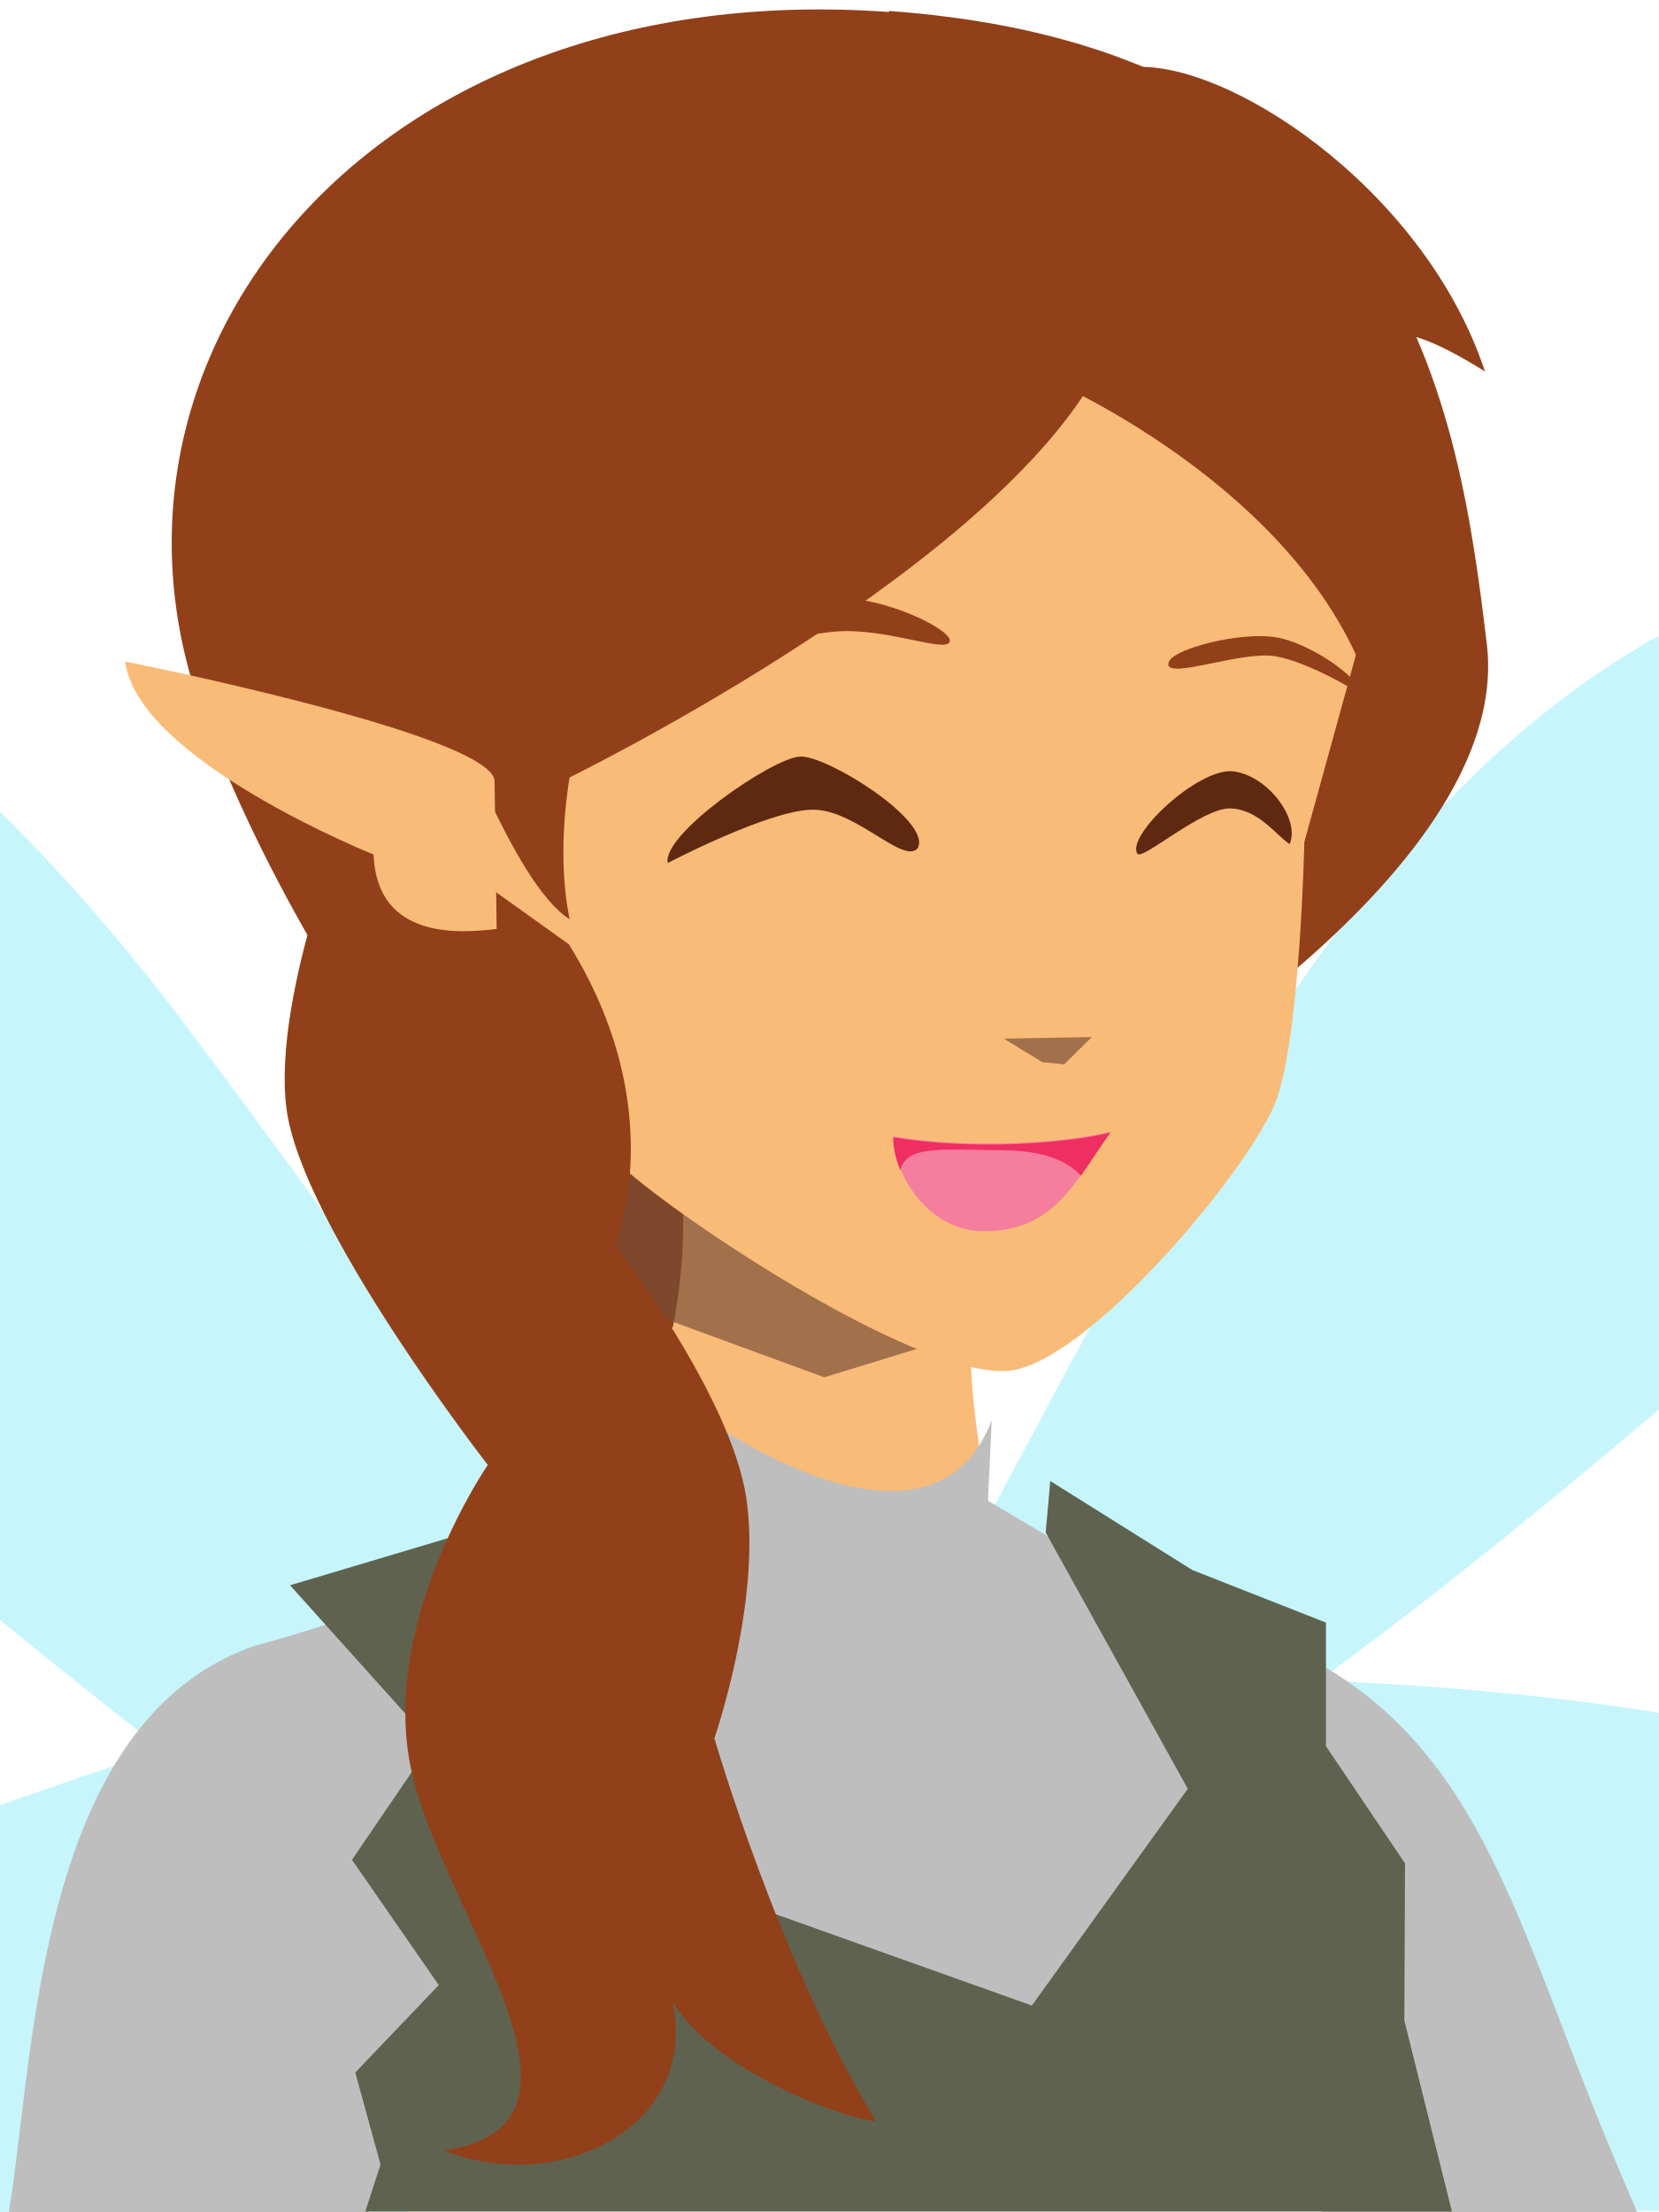
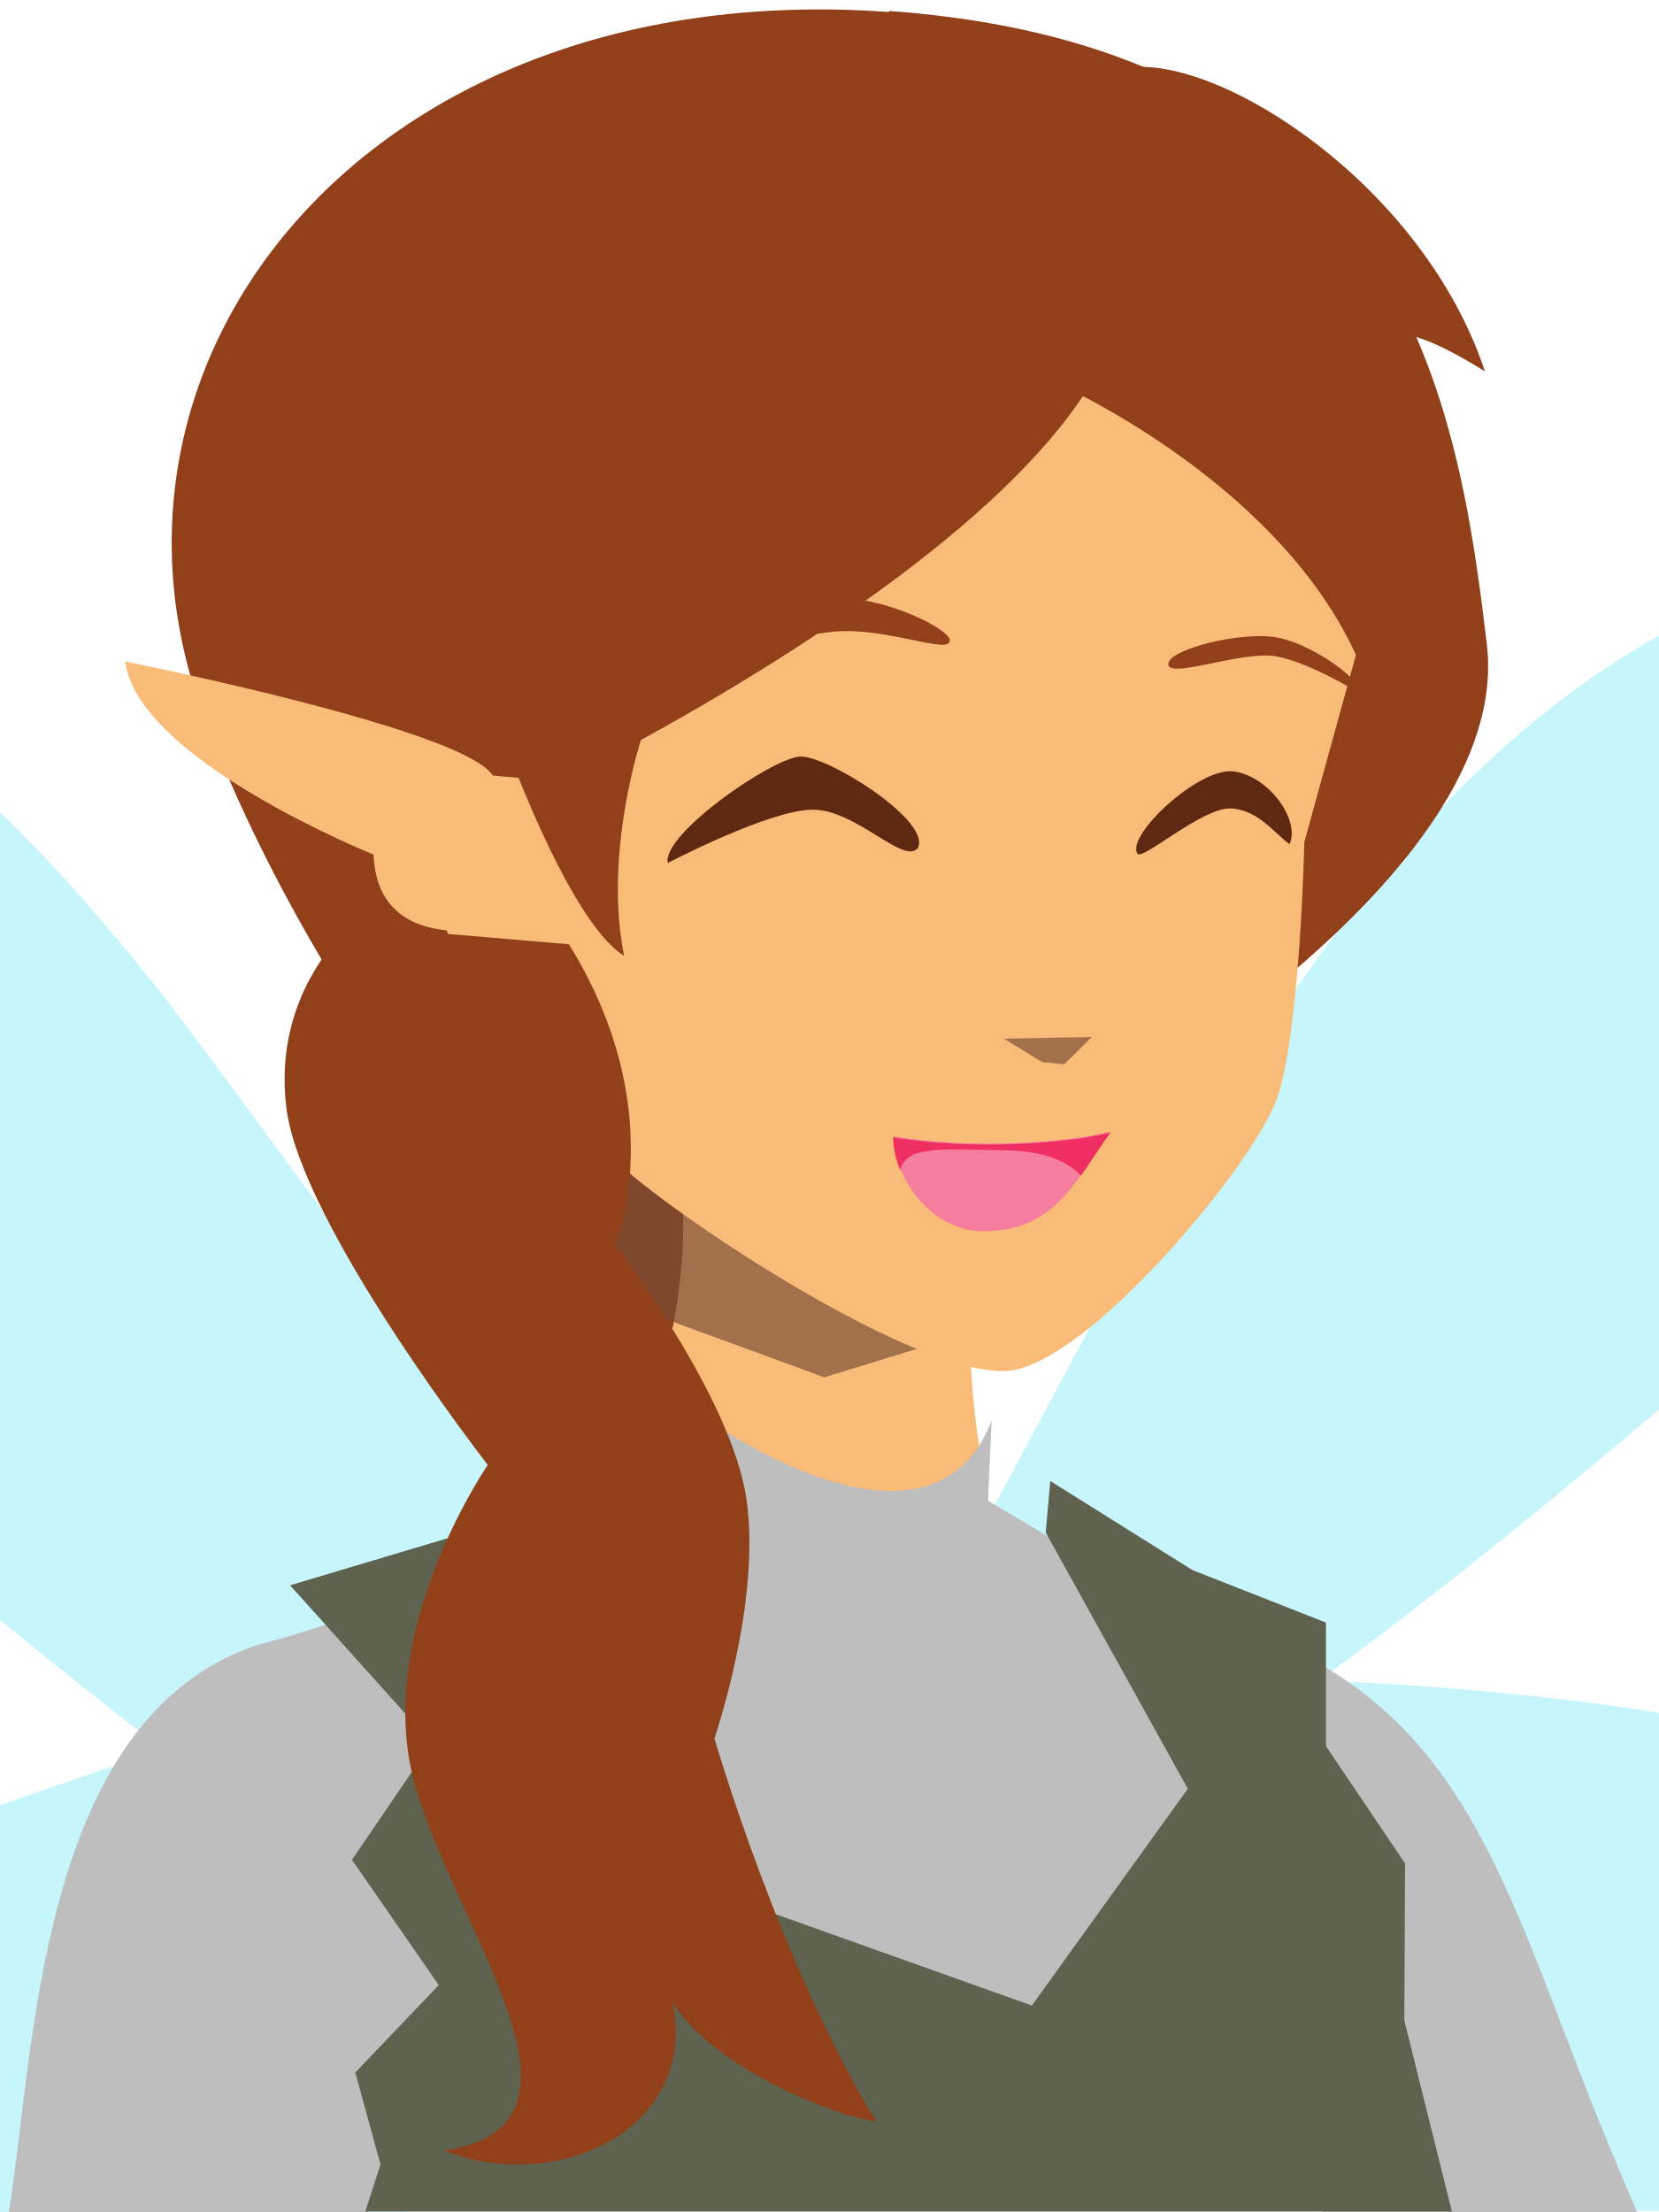
- <svg xmlns="http://www.w3.org/2000/svg" width="600" height="800" version="1.1" viewBox="0 0 159 212">
-   <g fill="none" stroke-linecap="round" stroke-linejoin="round">
-     <circle r="0" stroke="#c53822" stroke-width="2.26" style="paint-order:stroke markers fill" />
-     <g stroke="#924019">
-       <circle r="0" stroke-width="1.29" style="paint-order:stroke markers fill" />
-       <circle transform="scale(1,-1)" r="0" stroke-width="3.6" style="paint-order:stroke markers fill" />
-       <circle transform="scale(1,-1)" r="0" stroke-width="3.6" style="paint-order:stroke markers fill" />
+ <svg xmlns="http://www.w3.org/2000/svg" width="600" height="800" version="1.1" viewBox="0 0 159 212" id="svg1099">
+   <defs id="defs1103" />
+   <g fill="none" stroke-linecap="round" stroke-linejoin="round" id="g1045">
+     <circle r="0" stroke="#c53822" stroke-width="2.26" style="paint-order:stroke markers fill" id="circle1031" />
+     <g stroke="#924019" id="g1039">
+       <circle r="0" stroke-width="1.29" style="paint-order:stroke markers fill" id="circle1033" />
+       <circle transform="scale(1,-1)" r="0" stroke-width="3.6" style="paint-order:stroke markers fill" id="circle1035" />
+       <circle transform="scale(1,-1)" r="0" stroke-width="3.6" style="paint-order:stroke markers fill" id="circle1037" />
    </g>
-     <circle transform="scale(1,-1)" r="0" stroke="#4d4320" stroke-width="4.38" style="paint-order:stroke markers fill" />
-     <circle transform="scale(1,-1)" r="0" stroke="#4d4320" stroke-width="3.52" style="paint-order:stroke markers fill" />
+     <circle transform="scale(1,-1)" r="0" stroke="#4d4320" stroke-width="4.38" style="paint-order:stroke markers fill" id="circle1041" />
+     <circle transform="scale(1,-1)" r="0" stroke="#4d4320" stroke-width="3.52" style="paint-order:stroke markers fill" id="circle1043" />
  </g>
-   <path transform="matrix(.265 0 0 .265 0 -.0167)" d="m600 230c-38.2 21.1-80.5 56.9-123 116-67.1 93-109 189-140 238l21.3 13.8 71.2 41.6c39.1-23.2 93.7-64.5 171-130v-280z" fill="#78ebf9" fill-opacity=".418" stroke-width="1.27" />
-   <path d="m85.2 1.05c49.7 3.6 54.6 38.2 57.3 60.7 2.66 22.4-38.5 45.4-38.5 45.4l-44.1 22.4s-27.3-26.2-40.3-60.7c-13.1-34.6 15.9-71.3 65.6-67.7z" fill="#924019" />
-   <g fill="#78ebf9" fill-opacity=".418" stroke-width="1.27">
-     <path transform="matrix(.265 0 0 .265 0 -.0167)" d="m0 294v292c56.5 45.9 101 80.4 135 100l42.2-36.3 59.6-47.3c-42.9-54.6-96.4-134-170-232-22.9-30.3-45.3-55.7-67-76.9z" />
-     <path transform="matrix(.265 0 0 .265 0 -.0167)" d="m251 568c-61 22.9-146 48.2-251 84.9v148h146c69.7-45.7 122-81.5 154-110l-21.9-51.2-27.2-71.1z" />
-     <path transform="matrix(.265 0 0 .265 0 -.0167)" d="m314 604-2.44 25.3-4.02 82.4c37.2 23.1 96.4 51.3 185 87.9h108v-180c-3.28-0.539-6.6-1.06-9.97-1.56-113-16.6-218-9.6-276-14.6z" />
+   <path transform="matrix(.265 0 0 .265 0 -.0167)" d="m600 230c-38.2 21.1-80.5 56.9-123 116-67.1 93-109 189-140 238l21.3 13.8 71.2 41.6c39.1-23.2 93.7-64.5 171-130v-280z" fill="#78ebf9" fill-opacity=".418" stroke-width="1.27" id="path1047" />
+   <path d="m85.2 1.05c49.7 3.6 54.6 38.2 57.3 60.7 2.66 22.4-38.5 45.4-38.5 45.4l-44.1 22.4s-27.3-26.2-40.3-60.7c-13.1-34.6 15.9-71.3 65.6-67.7z" fill="#924019" id="path1049" />
+   <g fill="#78ebf9" fill-opacity=".418" stroke-width="1.27" id="g1057">
+     <path transform="matrix(.265 0 0 .265 0 -.0167)" d="m0 294v292c56.5 45.9 101 80.4 135 100l42.2-36.3 59.6-47.3c-42.9-54.6-96.4-134-170-232-22.9-30.3-45.3-55.7-67-76.9z" id="path1051" />
+     <path transform="matrix(.265 0 0 .265 0 -.0167)" d="m251 568c-61 22.9-146 48.2-251 84.9v148h146c69.7-45.7 122-81.5 154-110l-21.9-51.2-27.2-71.1z" id="path1053" />
+     <path transform="matrix(.265 0 0 .265 0 -.0167)" d="m314 604-2.44 25.3-4.02 82.4c37.2 23.1 96.4 51.3 185 87.9h108v-180c-3.28-0.539-6.6-1.06-9.97-1.56-113-16.6-218-9.6-276-14.6z" id="path1055" />
  </g>
-   <g>
-     <path d="m63.3 104c5.06 13.6 0.128 30.3-2.82 35l34.8 7.74s-2.94-13.9-2.09-19.5z" fill="#f9bb78" />
-     <path transform="matrix(.265 0 0 .265 0 -.0167)" d="m229 492s1.65 17.9-26.3 50.2c-28 32.3-110 52.9-110 52.9-79.5 26.9-80.2 149-89.5 205h130c9.88-31.2 20.9-52.8 33.1-51.8l289 24.2c6.91 1.72 14.6 12 22.8 27.6h114c-7.97-18.5-14.7-34.8-19.1-46.3-34.1-87.3-50.6-150-150-172l-65.7-39 1.36-29c-20.8 54.2-96 9.74-130-21.2z" fill="#bebebe" />
-     <path transform="matrix(.265 0 0 .265 0 -.0167)" d="m194 524-30.8 32-58.3 17.4 51.2 57-28.8 42.3 31.4 45.3-30.2 31.6 9.12 33.3-5.52 17h393l-17.2-69.1 0.256-56.8-28.6-42.4v-44.7l-48.3-19-51.4-32.2-1.67 18.6 51.4 92.7-56.4 78.4-159-56.7-20.1-145z" fill="#5f624e" />
+   <g id="g1065">
+     <path d="m63.3 104c5.06 13.6 0.128 30.3-2.82 35l34.8 7.74s-2.94-13.9-2.09-19.5z" fill="#f9bb78" id="path1059" />
+     <path transform="matrix(.265 0 0 .265 0 -.0167)" d="m229 492s1.65 17.9-26.3 50.2c-28 32.3-110 52.9-110 52.9-79.5 26.9-80.2 149-89.5 205h130c9.88-31.2 20.9-52.8 33.1-51.8l289 24.2c6.91 1.72 14.6 12 22.8 27.6h114c-7.97-18.5-14.7-34.8-19.1-46.3-34.1-87.3-50.6-150-150-172l-65.7-39 1.36-29c-20.8 54.2-96 9.74-130-21.2z" fill="#bebebe" id="path1061" />
+     <path transform="matrix(.265 0 0 .265 0 -.0167)" d="m194 524-30.8 32-58.3 17.4 51.2 57-28.8 42.3 31.4 45.3-30.2 31.6 9.12 33.3-5.52 17h393l-17.2-69.1 0.256-56.8-28.6-42.4v-44.7l-48.3-19-51.4-32.2-1.67 18.6 51.4 92.7-56.4 78.4-159-56.7-20.1-145z" fill="#5f624e" id="path1063" />
  </g>
-   <path d="m79 132 14.6-4.48-40.3-19.7 6.11 17z" fill="#764a35" fill-opacity=".662" />
-   <path d="m130 62.6-4.99 18.1s-0.391 18.2-2.63 24.6c-2.24 6.38-18.4 25.8-26 26.1-9.2 0.35-32.5-15.4-37.2-20-17.3-13.2-18.4-28.9-22.8-48.7 0 0 1.79-46.7 49.6-49.3 47.8-2.52 44 49.2 44 49.2z" fill="#f9bb78" />
-   <path d="m63.2 64.3c1.52-1.25 11.3-6.73 16.4-7 5.17-0.264 12 3.24 11.4 4.23-0.418 1.05-6.17-1.41-11-0.998-4.87 0.411-16.8 3.76-16.8 3.76z" fill="#924019" />
-   <path d="m102 102 2.64-2.61-8.42 0.157 3.67 2.25z" fill="#764a35" fill-opacity=".662" />
-   <g fill="#924019">
-     <path d="m101 36.6s29 12.6 31.6 35.5c1.84-5.63-2.87-28.4-2.28-34.3 0.593-5.85 2.03-8.43 12-2.2-5.93-17.9-25.5-30.4-34.3-29.1z" />
-     <path d="m112 63.7c-0.374-1.37 7.16-3.36 10.7-2.54 3.59 0.823 8.12 4.33 7.5 5.22 0 0-4.7-2.92-7.94-3.48-3.23-0.553-10.1 2.17-10.3 0.79z" />
-     <path d="m105 36c-11.1 19.5-51.2 38.9-51.2 38.9l-22.6-1.95 10.7-51.7 58.6-13.2 19.2 16.8z" />
+   <path d="m79 132 14.6-4.48-40.3-19.7 6.11 17z" fill="#764a35" fill-opacity=".662" id="path1067" />
+   <path d="m130 62.6-4.99 18.1s-0.391 18.2-2.63 24.6c-2.24 6.38-18.4 25.8-26 26.1-9.2 0.35-32.5-15.4-37.2-20-17.3-13.2-18.4-28.9-22.8-48.7 0 0 1.79-46.7 49.6-49.3 47.8-2.52 44 49.2 44 49.2z" fill="#f9bb78" id="path1069" />
+   <path d="m63.2 64.3c1.52-1.25 11.3-6.73 16.4-7 5.17-0.264 12 3.24 11.4 4.23-0.418 1.05-6.17-1.41-11-0.998-4.87 0.411-16.8 3.76-16.8 3.76z" fill="#924019" id="path1071" />
+   <path d="m102 102 2.64-2.61-8.42 0.157 3.67 2.25z" fill="#764a35" fill-opacity=".662" id="path1073" />
+   <g fill="#924019" id="g1081">
+     <path d="m101 36.6s29 12.6 31.6 35.5c1.84-5.63-2.87-28.4-2.28-34.3 0.593-5.85 2.03-8.43 12-2.2-5.93-17.9-25.5-30.4-34.3-29.1z" id="path1075" />
+     <path d="m112 63.7c-0.374-1.37 7.16-3.36 10.7-2.54 3.59 0.823 8.12 4.33 7.5 5.22 0 0-4.7-2.92-7.94-3.48-3.23-0.553-10.1 2.17-10.3 0.79z" id="path1077" />
+     <path d="m105 36c-11.1 19.5-51.2 38.9-51.2 38.9l-22.6-1.95 10.7-51.7 58.6-13.2 19.2 16.8z" id="path1079" />
  </g>
-   <g>
-     <path d="m88 81.2c1.13-2.63-8.71-8.79-11.3-8.69-2.64 0.093-13.3 7.45-12.7 10.2 0 0 9.57-5.02 13.8-5.11 4.21-0.096 8.88 5.43 10.2 3.64z" fill="#5e2910" />
-     <path d="m109 81.8c0.368 0.801 6.24-4.43 8.94-4.32 2.7 0.113 4.29 2.51 5.66 3.42 1.03-2.38-2.07-6.55-5.38-6.97-3.31-0.415-10.3 6.13-9.22 7.87z" fill="#5e2910" />
-     <path d="m56.3 67.1s-3.72 11-1.71 21c-5.49-3.44-11.8-21.5-11.8-21.5z" fill="#924019" />
-     <path d="m34.1 75.9s-8.06 19.1-6.65 30.3c1.4 11.2 19.3 34.2 19.3 34.2s-10 14.5-7.5 28.4c2.52 13.9 20.5 34.8 3.32 37.3 10.7 4.32 24.4-2.02 21.9-14.2 3.91 6.31 15.6 11 19.5 11.4-9.22-15-15.5-36.7-15.5-36.7s4.53-13.1 3.06-23c-1.47-9.89-12.6-24.3-12.6-24.3s5.52-12.8-4.41-28.8z" fill="#924019" />
-     <path d="m47.4 74.8c-0.535-4.46-35.4-11.4-35.4-11.4 1.18 9.43 23.8 18.5 23.8 18.5 0.334 8.27 8.43 7.53 11.8 7.13z" fill="#f9bb78" />
-     <path d="m94.3 118c-5.16 0.03-8.64-5.24-8.66-9.09 7.41 1.26 16.6 0.61 20.8-0.451-3.44 4.8-5.32 9.5-12.1 9.54z" fill="#f57d9d" style="paint-order:stroke markers fill" />
-     <path d="m85.6 109c0.006 0.991 0.241 2.08 0.676 3.14 0.655-2.32 3.46-2 10.2-1.89 3.78 0.063 5.95 1.15 7.12 2.43 0.917-1.29 1.8-2.71 2.83-4.13-4.14 1.06-13.4 1.71-20.8 0.451z" fill="#ef2e61" style="paint-order:stroke markers fill" />
-   </g>
+   <path d="m 88,81.2 c 1.13,-2.63 -8.71,-8.79 -11.3,-8.69 -2.64,0.093 -13.3,7.45 -12.7,10.2 0,0 9.57,-5.02 13.8,-5.11 4.21,-0.096 8.88,5.43 10.2,3.64 z" fill="#5e2910" id="path1083" />
+   <path d="m 109,81.8 c 0.368,0.801 6.24,-4.43 8.94,-4.32 2.7,0.113 4.29,2.51 5.66,3.42 1.03,-2.38 -2.07,-6.55 -5.38,-6.97 -3.31,-0.415 -10.3,6.13 -9.22,7.87 z" fill="#5e2910" id="path1085" />
+   <path d="m 61.524,70.613 c 0,0 -3.72,11 -1.71,21 -5.49,-3.44 -11.8,-21.5 -11.8,-21.5 z" fill="#924019" id="path1087" />
+   <path d="m 94.3,118 c -5.16,0.03 -8.64,-5.24 -8.66,-9.09 7.41,1.26 16.6,0.61 20.8,-0.451 -3.44,4.8 -5.32,9.5 -12.1,9.54 z" fill="#f57d9d" style="paint-order:stroke markers fill" id="path1093" />
+   <path d="m 85.6,109 c 0.006,0.991 0.241,2.08 0.676,3.14 0.655,-2.32 3.46,-2 10.2,-1.89 3.78,0.063 5.95,1.15 7.12,2.43 0.917,-1.29 1.8,-2.71 2.83,-4.13 -4.14,1.06 -13.4,1.71 -20.8,0.451 z" fill="#ef2e61" style="paint-order:stroke markers fill" id="path1095" />
+   <path d="m 33.619,88.716 c 0,0 -7.579,6.284 -6.169,17.484 1.4,11.2 19.3,34.2 19.3,34.2 0,0 -10,14.5 -7.5,28.4 2.52,13.9 20.5,34.8 3.32,37.3 10.7,4.32 24.4,-2.02 21.9,-14.2 3.91,6.31 15.6,11 19.5,11.4 -9.22,-15 -15.5,-36.7 -15.5,-36.7 0,0 4.53,-13.1 3.06,-23 -1.47,-9.89 -12.6,-24.3 -12.6,-24.3 0,0 5.52,-12.8 -4.41,-28.8 z" fill="#924019" id="path1089" />
+   <path d="M 47.4,74.8 C 46.865,70.34 12,63.4 12,63.4 c 1.18,9.43 23.8,18.5 23.8,18.5 0.334,8.27 8.43,7.53 11.8,7.13 z" fill="#f9bb78" id="path1091" />
</svg>
